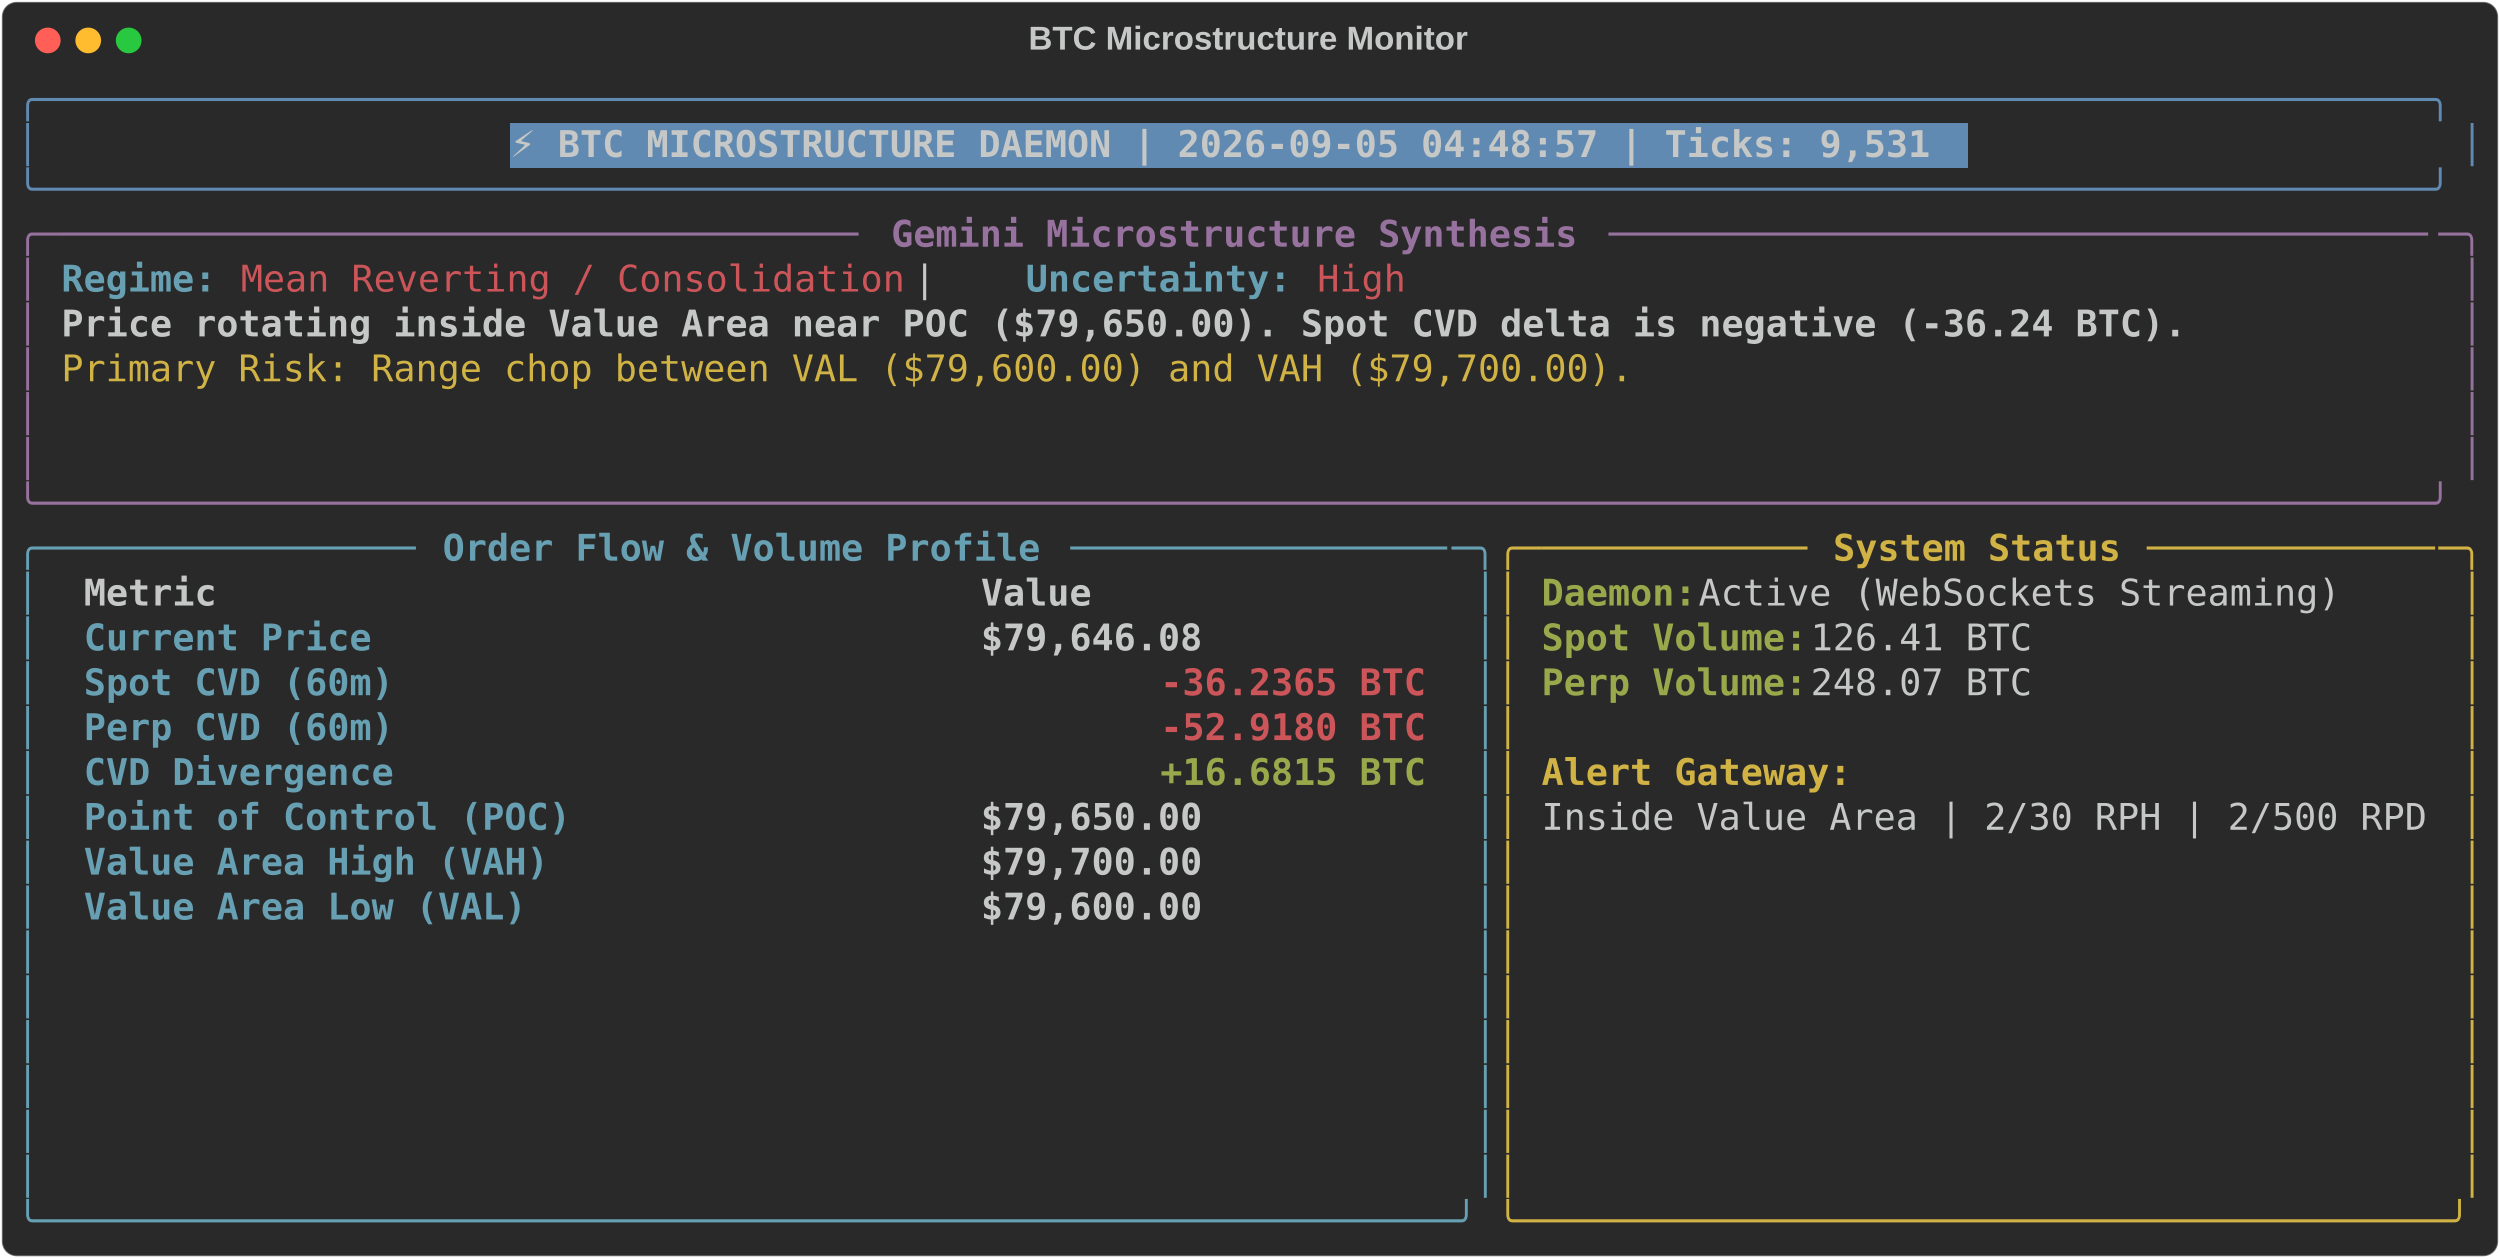
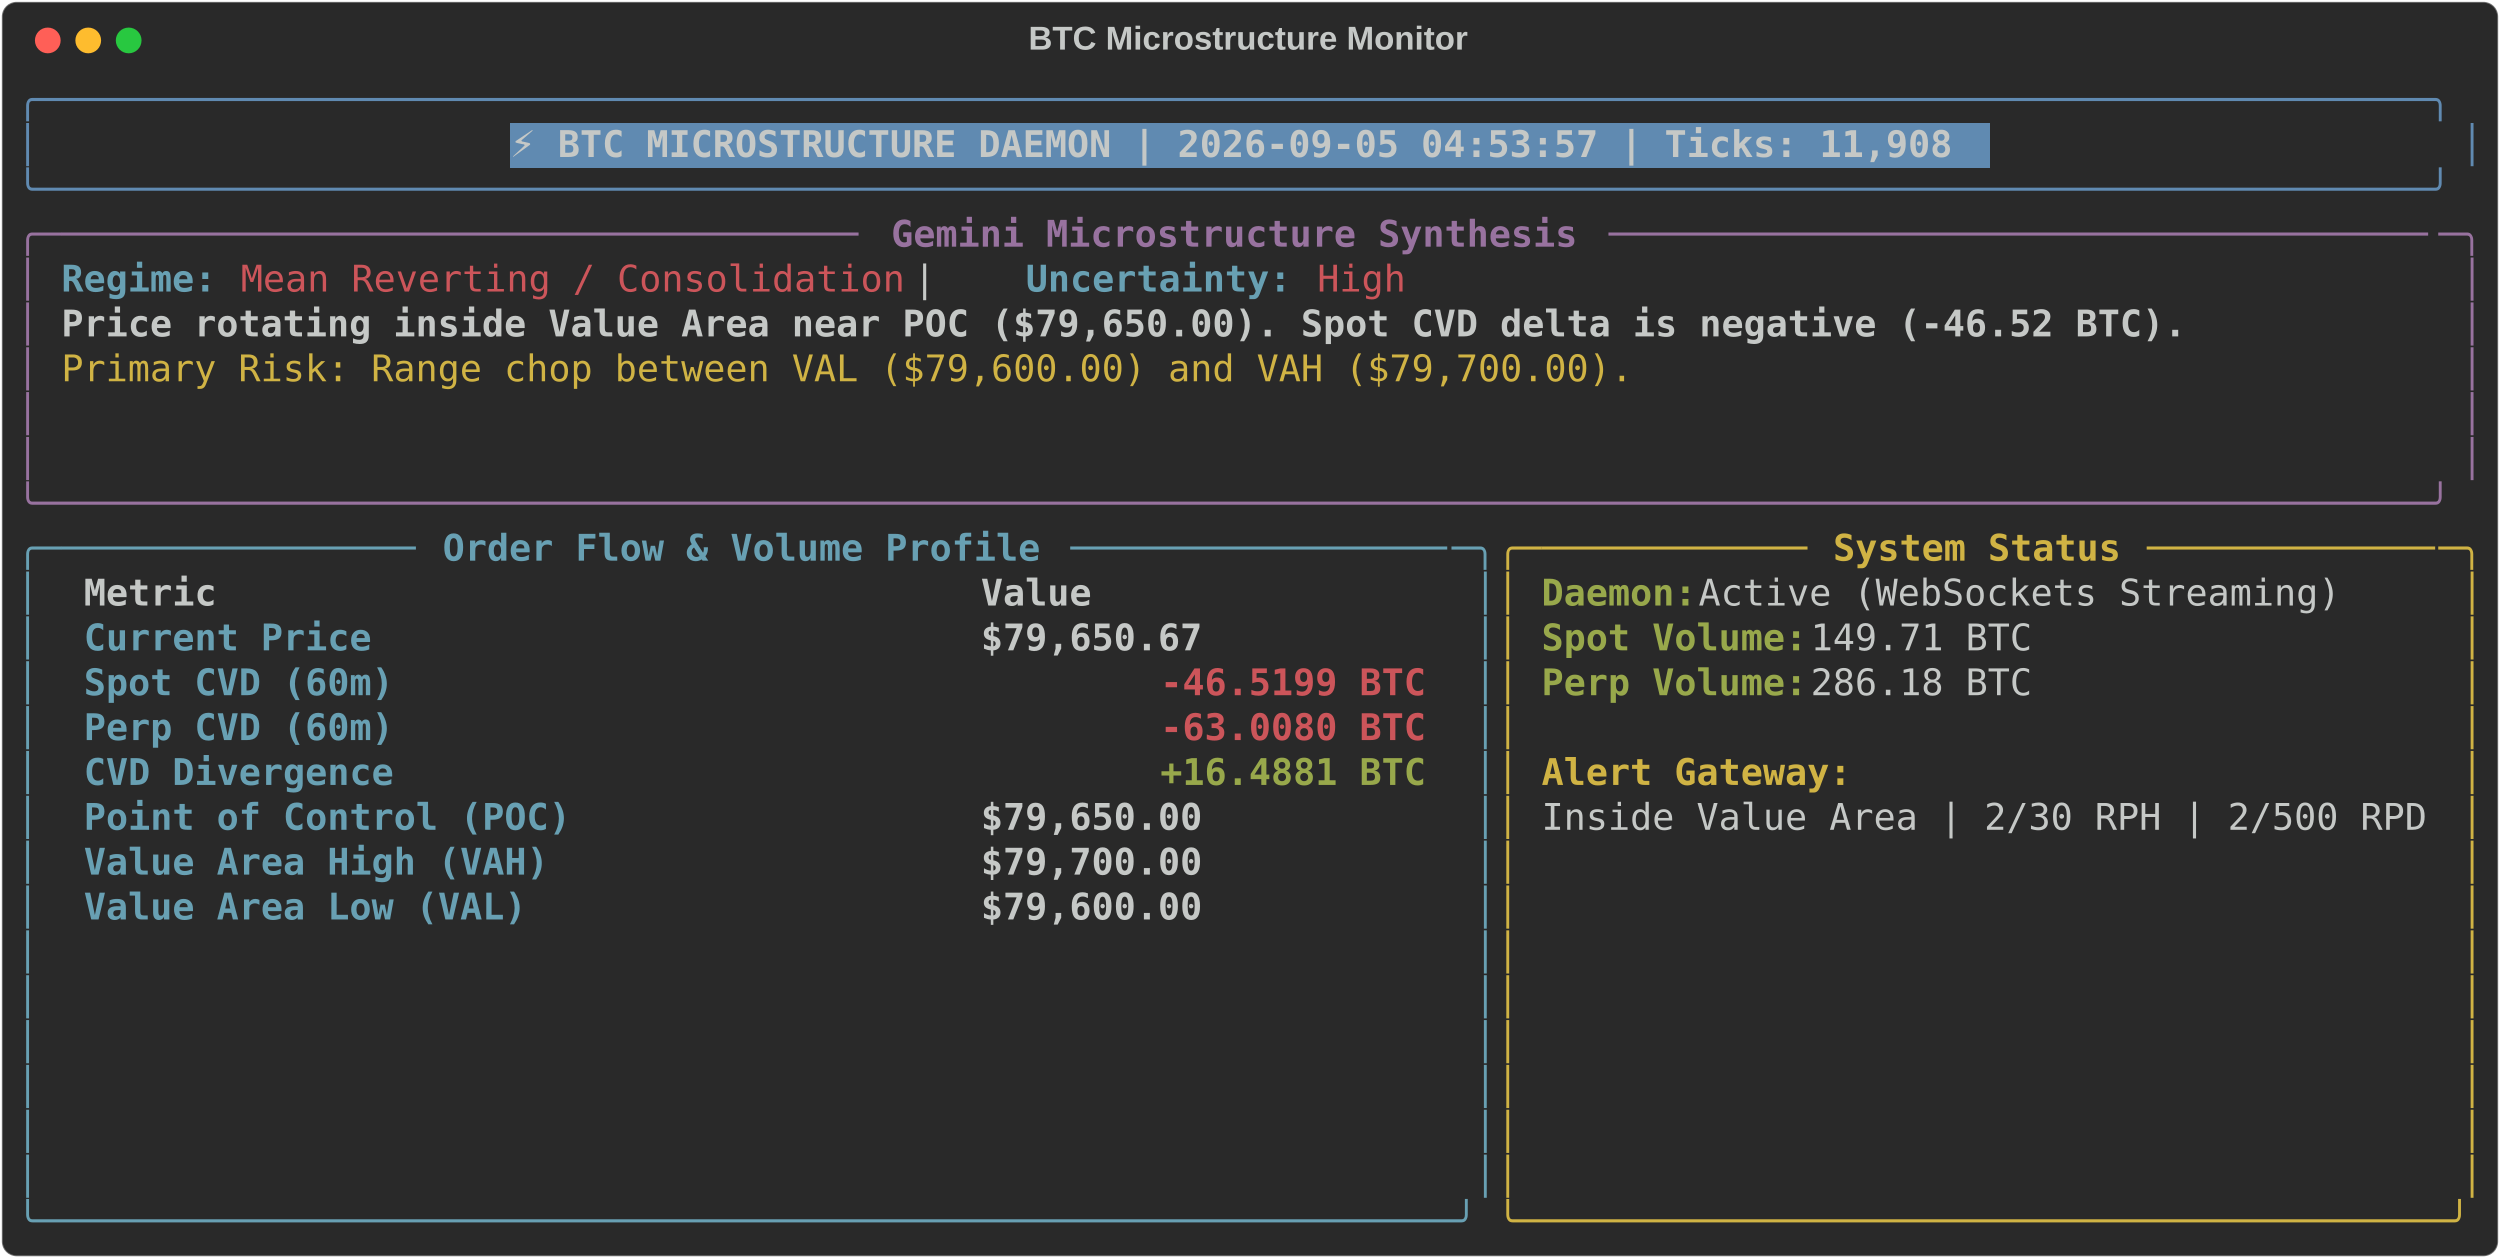
<svg xmlns="http://www.w3.org/2000/svg" class="rich-terminal" viewBox="0 0 1360 684.4">
  <style>

    @font-face {
        font-family: "Fira Code";
        src: local("FiraCode-Regular"),
                url("https://cdnjs.cloudflare.com/ajax/libs/firacode/6.2.0/woff2/FiraCode-Regular.woff2") format("woff2"),
                url("https://cdnjs.cloudflare.com/ajax/libs/firacode/6.2.0/woff/FiraCode-Regular.woff") format("woff");
        font-style: normal;
        font-weight: 400;
    }
    @font-face {
        font-family: "Fira Code";
        src: local("FiraCode-Bold"),
                url("https://cdnjs.cloudflare.com/ajax/libs/firacode/6.2.0/woff2/FiraCode-Bold.woff2") format("woff2"),
                url("https://cdnjs.cloudflare.com/ajax/libs/firacode/6.2.0/woff/FiraCode-Bold.woff") format("woff");
        font-style: bold;
        font-weight: 700;
    }

-     .terminal-2297185936-matrix {
+     .terminal-2285979309-matrix {
        font-family: Fira Code, monospace;
        font-size: 20px;
        line-height: 24.4px;
        font-variant-east-asian: full-width;
    }

-     .terminal-2297185936-title {
+     .terminal-2285979309-title {
        font-size: 18px;
        font-weight: bold;
        font-family: arial;
    }

-     .terminal-2297185936-r1 { fill: #608ab1 }
- .terminal-2297185936-r2 { fill: #c5c8c6 }
- .terminal-2297185936-r3 { fill: #c5c8c6;font-weight: bold }
- .terminal-2297185936-r4 { fill: #98729f }
- .terminal-2297185936-r5 { fill: #98729f;font-weight: bold }
- .terminal-2297185936-r6 { fill: #68a0b3;font-weight: bold }
- .terminal-2297185936-r7 { fill: #cc555a }
- .terminal-2297185936-r8 { fill: #d0b344 }
- .terminal-2297185936-r9 { fill: #68a0b3 }
- .terminal-2297185936-r10 { fill: #d0b344;font-weight: bold }
- .terminal-2297185936-r11 { fill: #98a84b;font-weight: bold }
- .terminal-2297185936-r12 { fill: #cc555a;font-weight: bold }
+     .terminal-2285979309-r1 { fill: #608ab1 }
+ .terminal-2285979309-r2 { fill: #c5c8c6 }
+ .terminal-2285979309-r3 { fill: #c5c8c6;font-weight: bold }
+ .terminal-2285979309-r4 { fill: #98729f }
+ .terminal-2285979309-r5 { fill: #98729f;font-weight: bold }
+ .terminal-2285979309-r6 { fill: #68a0b3;font-weight: bold }
+ .terminal-2285979309-r7 { fill: #cc555a }
+ .terminal-2285979309-r8 { fill: #d0b344 }
+ .terminal-2285979309-r9 { fill: #68a0b3 }
+ .terminal-2285979309-r10 { fill: #d0b344;font-weight: bold }
+ .terminal-2285979309-r11 { fill: #98a84b;font-weight: bold }
+ .terminal-2285979309-r12 { fill: #cc555a;font-weight: bold }
    </style>
  <defs>
-     <clipPath id="terminal-2297185936-clip-terminal">
+     <clipPath id="terminal-2285979309-clip-terminal">
      <rect x="0" y="0" width="1341.0" height="633.4" />
    </clipPath>
-     <clipPath id="terminal-2297185936-line-0">
+     <clipPath id="terminal-2285979309-line-0">
      <rect x="0" y="1.5" width="1342" height="24.65" />
    </clipPath>
-     <clipPath id="terminal-2297185936-line-1">
+     <clipPath id="terminal-2285979309-line-1">
      <rect x="0" y="25.9" width="1342" height="24.65" />
    </clipPath>
-     <clipPath id="terminal-2297185936-line-2">
+     <clipPath id="terminal-2285979309-line-2">
      <rect x="0" y="50.3" width="1342" height="24.65" />
    </clipPath>
-     <clipPath id="terminal-2297185936-line-3">
+     <clipPath id="terminal-2285979309-line-3">
      <rect x="0" y="74.7" width="1342" height="24.65" />
    </clipPath>
-     <clipPath id="terminal-2297185936-line-4">
+     <clipPath id="terminal-2285979309-line-4">
      <rect x="0" y="99.1" width="1342" height="24.65" />
    </clipPath>
-     <clipPath id="terminal-2297185936-line-5">
+     <clipPath id="terminal-2285979309-line-5">
      <rect x="0" y="123.5" width="1342" height="24.65" />
    </clipPath>
-     <clipPath id="terminal-2297185936-line-6">
+     <clipPath id="terminal-2285979309-line-6">
      <rect x="0" y="147.9" width="1342" height="24.65" />
    </clipPath>
-     <clipPath id="terminal-2297185936-line-7">
+     <clipPath id="terminal-2285979309-line-7">
      <rect x="0" y="172.3" width="1342" height="24.65" />
    </clipPath>
-     <clipPath id="terminal-2297185936-line-8">
+     <clipPath id="terminal-2285979309-line-8">
      <rect x="0" y="196.7" width="1342" height="24.65" />
    </clipPath>
-     <clipPath id="terminal-2297185936-line-9">
+     <clipPath id="terminal-2285979309-line-9">
      <rect x="0" y="221.1" width="1342" height="24.65" />
    </clipPath>
-     <clipPath id="terminal-2297185936-line-10">
+     <clipPath id="terminal-2285979309-line-10">
      <rect x="0" y="245.5" width="1342" height="24.65" />
    </clipPath>
-     <clipPath id="terminal-2297185936-line-11">
+     <clipPath id="terminal-2285979309-line-11">
      <rect x="0" y="269.9" width="1342" height="24.65" />
    </clipPath>
-     <clipPath id="terminal-2297185936-line-12">
+     <clipPath id="terminal-2285979309-line-12">
      <rect x="0" y="294.3" width="1342" height="24.65" />
    </clipPath>
-     <clipPath id="terminal-2297185936-line-13">
+     <clipPath id="terminal-2285979309-line-13">
      <rect x="0" y="318.7" width="1342" height="24.65" />
    </clipPath>
-     <clipPath id="terminal-2297185936-line-14">
+     <clipPath id="terminal-2285979309-line-14">
      <rect x="0" y="343.1" width="1342" height="24.65" />
    </clipPath>
-     <clipPath id="terminal-2297185936-line-15">
+     <clipPath id="terminal-2285979309-line-15">
      <rect x="0" y="367.5" width="1342" height="24.65" />
    </clipPath>
-     <clipPath id="terminal-2297185936-line-16">
+     <clipPath id="terminal-2285979309-line-16">
      <rect x="0" y="391.9" width="1342" height="24.65" />
    </clipPath>
-     <clipPath id="terminal-2297185936-line-17">
+     <clipPath id="terminal-2285979309-line-17">
      <rect x="0" y="416.3" width="1342" height="24.65" />
    </clipPath>
-     <clipPath id="terminal-2297185936-line-18">
+     <clipPath id="terminal-2285979309-line-18">
      <rect x="0" y="440.7" width="1342" height="24.65" />
    </clipPath>
-     <clipPath id="terminal-2297185936-line-19">
+     <clipPath id="terminal-2285979309-line-19">
      <rect x="0" y="465.1" width="1342" height="24.65" />
    </clipPath>
-     <clipPath id="terminal-2297185936-line-20">
+     <clipPath id="terminal-2285979309-line-20">
      <rect x="0" y="489.5" width="1342" height="24.65" />
    </clipPath>
-     <clipPath id="terminal-2297185936-line-21">
+     <clipPath id="terminal-2285979309-line-21">
      <rect x="0" y="513.9" width="1342" height="24.65" />
    </clipPath>
-     <clipPath id="terminal-2297185936-line-22">
+     <clipPath id="terminal-2285979309-line-22">
      <rect x="0" y="538.3" width="1342" height="24.65" />
    </clipPath>
-     <clipPath id="terminal-2297185936-line-23">
+     <clipPath id="terminal-2285979309-line-23">
      <rect x="0" y="562.7" width="1342" height="24.65" />
    </clipPath>
-     <clipPath id="terminal-2297185936-line-24">
+     <clipPath id="terminal-2285979309-line-24">
      <rect x="0" y="587.1" width="1342" height="24.65" />
    </clipPath>
  </defs>
  <rect fill="#292929" stroke="rgba(255,255,255,0.35)" stroke-width="1" x="1" y="1" width="1358" height="682.4" rx="8" />
-   <text class="terminal-2297185936-title" fill="#c5c8c6" text-anchor="middle" x="679" y="27">BTC Microstructure Monitor</text>
+   <text class="terminal-2285979309-title" fill="#c5c8c6" text-anchor="middle" x="679" y="27">BTC Microstructure Monitor</text>
  <g transform="translate(26,22)">
    <circle cx="0" cy="0" r="7" fill="#ff5f57" />
    <circle cx="22" cy="0" r="7" fill="#febc2e" />
    <circle cx="44" cy="0" r="7" fill="#28c840" />
  </g>
-   <g transform="translate(9, 41)" clip-path="url(#terminal-2297185936-clip-terminal)">
-     <rect fill="#608ab1" x="268.4" y="25.9" width="793" height="24.65" shape-rendering="crispEdges" />
-     <g class="terminal-2297185936-matrix">
-       <text class="terminal-2297185936-r1" x="0" y="20" textLength="1342" clip-path="url(#terminal-2297185936-line-0)">╭────────────────────────────────────────────────────────────────────────────────────────────────────────────╮</text>
-       <text class="terminal-2297185936-r2" x="1342" y="20" textLength="12.2" clip-path="url(#terminal-2297185936-line-0)">
- </text>
-       <text class="terminal-2297185936-r1" x="0" y="44.4" textLength="12.2" clip-path="url(#terminal-2297185936-line-1)">│</text>
-       <text class="terminal-2297185936-r3" x="268.4" y="44.4" textLength="780.8" clip-path="url(#terminal-2297185936-line-1)">⚡ BTC MICROSTRUCTURE DAEMON | 2026-09-05 04:48:57 | Ticks: 9,531</text>
-       <text class="terminal-2297185936-r1" x="1329.8" y="44.4" textLength="12.2" clip-path="url(#terminal-2297185936-line-1)">│</text>
-       <text class="terminal-2297185936-r2" x="1342" y="44.4" textLength="12.2" clip-path="url(#terminal-2297185936-line-1)">
- </text>
-       <text class="terminal-2297185936-r1" x="0" y="68.8" textLength="1342" clip-path="url(#terminal-2297185936-line-2)">╰────────────────────────────────────────────────────────────────────────────────────────────────────────────╯</text>
-       <text class="terminal-2297185936-r2" x="1342" y="68.8" textLength="12.2" clip-path="url(#terminal-2297185936-line-2)">
- </text>
-       <text class="terminal-2297185936-r4" x="0" y="93.2" textLength="24.4" clip-path="url(#terminal-2297185936-line-3)">╭─</text>
-       <text class="terminal-2297185936-r4" x="24.4" y="93.2" textLength="439.2" clip-path="url(#terminal-2297185936-line-3)">────────────────────────────────────</text>
-       <text class="terminal-2297185936-r5" x="475.8" y="93.2" textLength="378.2" clip-path="url(#terminal-2297185936-line-3)">Gemini Microstructure Synthesis</text>
-       <text class="terminal-2297185936-r4" x="866.2" y="93.2" textLength="451.4" clip-path="url(#terminal-2297185936-line-3)">─────────────────────────────────────</text>
-       <text class="terminal-2297185936-r4" x="1317.6" y="93.2" textLength="24.4" clip-path="url(#terminal-2297185936-line-3)">─╮</text>
-       <text class="terminal-2297185936-r2" x="1342" y="93.2" textLength="12.2" clip-path="url(#terminal-2297185936-line-3)">
- </text>
-       <text class="terminal-2297185936-r4" x="0" y="117.6" textLength="12.2" clip-path="url(#terminal-2297185936-line-4)">│</text>
-       <text class="terminal-2297185936-r6" x="24.4" y="117.6" textLength="85.4" clip-path="url(#terminal-2297185936-line-4)">Regime:</text>
-       <text class="terminal-2297185936-r7" x="122" y="117.6" textLength="366" clip-path="url(#terminal-2297185936-line-4)">Mean Reverting / Consolidation</text>
-       <text class="terminal-2297185936-r2" x="488" y="117.6" textLength="61" clip-path="url(#terminal-2297185936-line-4)">  |  </text>
-       <text class="terminal-2297185936-r6" x="549" y="117.6" textLength="146.4" clip-path="url(#terminal-2297185936-line-4)">Uncertainty:</text>
-       <text class="terminal-2297185936-r7" x="707.6" y="117.6" textLength="48.8" clip-path="url(#terminal-2297185936-line-4)">High</text>
-       <text class="terminal-2297185936-r4" x="1329.8" y="117.6" textLength="12.2" clip-path="url(#terminal-2297185936-line-4)">│</text>
-       <text class="terminal-2297185936-r2" x="1342" y="117.6" textLength="12.2" clip-path="url(#terminal-2297185936-line-4)">
- </text>
-       <text class="terminal-2297185936-r4" x="0" y="142" textLength="12.2" clip-path="url(#terminal-2297185936-line-5)">│</text>
-       <text class="terminal-2297185936-r3" x="24.4" y="142" textLength="1171.2" clip-path="url(#terminal-2297185936-line-5)">Price rotating inside Value Area near POC ($79,650.00). Spot CVD delta is negative (-36.24 BTC).</text>
-       <text class="terminal-2297185936-r4" x="1329.8" y="142" textLength="12.2" clip-path="url(#terminal-2297185936-line-5)">│</text>
-       <text class="terminal-2297185936-r2" x="1342" y="142" textLength="12.2" clip-path="url(#terminal-2297185936-line-5)">
- </text>
-       <text class="terminal-2297185936-r4" x="0" y="166.4" textLength="12.2" clip-path="url(#terminal-2297185936-line-6)">│</text>
-       <text class="terminal-2297185936-r8" x="24.4" y="166.4" textLength="866.2" clip-path="url(#terminal-2297185936-line-6)">Primary Risk: Range chop between VAL ($79,600.00) and VAH ($79,700.00).</text>
-       <text class="terminal-2297185936-r4" x="1329.8" y="166.4" textLength="12.2" clip-path="url(#terminal-2297185936-line-6)">│</text>
-       <text class="terminal-2297185936-r2" x="1342" y="166.4" textLength="12.2" clip-path="url(#terminal-2297185936-line-6)">
- </text>
-       <text class="terminal-2297185936-r4" x="0" y="190.8" textLength="12.2" clip-path="url(#terminal-2297185936-line-7)">│</text>
-       <text class="terminal-2297185936-r4" x="1329.8" y="190.8" textLength="12.2" clip-path="url(#terminal-2297185936-line-7)">│</text>
-       <text class="terminal-2297185936-r2" x="1342" y="190.8" textLength="12.2" clip-path="url(#terminal-2297185936-line-7)">
- </text>
-       <text class="terminal-2297185936-r4" x="0" y="215.2" textLength="12.2" clip-path="url(#terminal-2297185936-line-8)">│</text>
-       <text class="terminal-2297185936-r4" x="1329.8" y="215.2" textLength="12.2" clip-path="url(#terminal-2297185936-line-8)">│</text>
-       <text class="terminal-2297185936-r2" x="1342" y="215.2" textLength="12.2" clip-path="url(#terminal-2297185936-line-8)">
- </text>
-       <text class="terminal-2297185936-r4" x="0" y="239.6" textLength="1342" clip-path="url(#terminal-2297185936-line-9)">╰────────────────────────────────────────────────────────────────────────────────────────────────────────────╯</text>
-       <text class="terminal-2297185936-r2" x="1342" y="239.6" textLength="12.2" clip-path="url(#terminal-2297185936-line-9)">
- </text>
-       <text class="terminal-2297185936-r9" x="0" y="264" textLength="24.4" clip-path="url(#terminal-2297185936-line-10)">╭─</text>
-       <text class="terminal-2297185936-r9" x="24.4" y="264" textLength="195.2" clip-path="url(#terminal-2297185936-line-10)">────────────────</text>
-       <text class="terminal-2297185936-r6" x="231.8" y="264" textLength="329.4" clip-path="url(#terminal-2297185936-line-10)">Order Flow &amp; Volume Profile</text>
-       <text class="terminal-2297185936-r9" x="573.4" y="264" textLength="207.4" clip-path="url(#terminal-2297185936-line-10)">─────────────────</text>
-       <text class="terminal-2297185936-r9" x="780.8" y="264" textLength="24.4" clip-path="url(#terminal-2297185936-line-10)">─╮</text>
-       <text class="terminal-2297185936-r8" x="805.2" y="264" textLength="24.4" clip-path="url(#terminal-2297185936-line-10)">╭─</text>
-       <text class="terminal-2297185936-r8" x="829.6" y="264" textLength="146.4" clip-path="url(#terminal-2297185936-line-10)">────────────</text>
-       <text class="terminal-2297185936-r10" x="988.2" y="264" textLength="158.6" clip-path="url(#terminal-2297185936-line-10)">System Status</text>
-       <text class="terminal-2297185936-r8" x="1159" y="264" textLength="158.6" clip-path="url(#terminal-2297185936-line-10)">─────────────</text>
-       <text class="terminal-2297185936-r8" x="1317.6" y="264" textLength="24.4" clip-path="url(#terminal-2297185936-line-10)">─╮</text>
-       <text class="terminal-2297185936-r2" x="1342" y="264" textLength="12.2" clip-path="url(#terminal-2297185936-line-10)">
- </text>
-       <text class="terminal-2297185936-r9" x="0" y="288.4" textLength="12.2" clip-path="url(#terminal-2297185936-line-11)">│</text>
-       <text class="terminal-2297185936-r3" x="36.6" y="288.4" textLength="463.6" clip-path="url(#terminal-2297185936-line-11)">Metric                                </text>
-       <text class="terminal-2297185936-r3" x="524.6" y="288.4" textLength="244" clip-path="url(#terminal-2297185936-line-11)">               Value</text>
-       <text class="terminal-2297185936-r9" x="793" y="288.4" textLength="12.2" clip-path="url(#terminal-2297185936-line-11)">│</text>
-       <text class="terminal-2297185936-r8" x="805.2" y="288.4" textLength="12.2" clip-path="url(#terminal-2297185936-line-11)">│</text>
-       <text class="terminal-2297185936-r11" x="829.6" y="288.4" textLength="85.4" clip-path="url(#terminal-2297185936-line-11)">Daemon:</text>
-       <text class="terminal-2297185936-r2" x="915" y="288.4" textLength="366" clip-path="url(#terminal-2297185936-line-11)"> Active (WebSockets Streaming)</text>
-       <text class="terminal-2297185936-r8" x="1329.8" y="288.4" textLength="12.2" clip-path="url(#terminal-2297185936-line-11)">│</text>
-       <text class="terminal-2297185936-r2" x="1342" y="288.4" textLength="12.2" clip-path="url(#terminal-2297185936-line-11)">
- </text>
-       <text class="terminal-2297185936-r9" x="0" y="312.8" textLength="12.2" clip-path="url(#terminal-2297185936-line-12)">│</text>
-       <text class="terminal-2297185936-r6" x="36.6" y="312.8" textLength="463.6" clip-path="url(#terminal-2297185936-line-12)">Current Price                         </text>
-       <text class="terminal-2297185936-r3" x="524.6" y="312.8" textLength="244" clip-path="url(#terminal-2297185936-line-12)">          $79,646.08</text>
-       <text class="terminal-2297185936-r9" x="793" y="312.8" textLength="12.2" clip-path="url(#terminal-2297185936-line-12)">│</text>
-       <text class="terminal-2297185936-r8" x="805.2" y="312.8" textLength="12.2" clip-path="url(#terminal-2297185936-line-12)">│</text>
-       <text class="terminal-2297185936-r11" x="829.6" y="312.8" textLength="146.4" clip-path="url(#terminal-2297185936-line-12)">Spot Volume:</text>
-       <text class="terminal-2297185936-r2" x="976" y="312.8" textLength="134.2" clip-path="url(#terminal-2297185936-line-12)"> 126.41 BTC</text>
-       <text class="terminal-2297185936-r8" x="1329.8" y="312.8" textLength="12.2" clip-path="url(#terminal-2297185936-line-12)">│</text>
-       <text class="terminal-2297185936-r2" x="1342" y="312.8" textLength="12.2" clip-path="url(#terminal-2297185936-line-12)">
- </text>
-       <text class="terminal-2297185936-r9" x="0" y="337.2" textLength="12.2" clip-path="url(#terminal-2297185936-line-13)">│</text>
-       <text class="terminal-2297185936-r6" x="36.6" y="337.2" textLength="463.6" clip-path="url(#terminal-2297185936-line-13)">Spot CVD (60m)                        </text>
-       <text class="terminal-2297185936-r12" x="622.2" y="337.2" textLength="146.4" clip-path="url(#terminal-2297185936-line-13)">-36.2365 BTC</text>
-       <text class="terminal-2297185936-r9" x="793" y="337.2" textLength="12.2" clip-path="url(#terminal-2297185936-line-13)">│</text>
-       <text class="terminal-2297185936-r8" x="805.2" y="337.2" textLength="12.2" clip-path="url(#terminal-2297185936-line-13)">│</text>
-       <text class="terminal-2297185936-r11" x="829.6" y="337.2" textLength="146.4" clip-path="url(#terminal-2297185936-line-13)">Perp Volume:</text>
-       <text class="terminal-2297185936-r2" x="976" y="337.2" textLength="134.2" clip-path="url(#terminal-2297185936-line-13)"> 248.07 BTC</text>
-       <text class="terminal-2297185936-r8" x="1329.8" y="337.2" textLength="12.2" clip-path="url(#terminal-2297185936-line-13)">│</text>
-       <text class="terminal-2297185936-r2" x="1342" y="337.2" textLength="12.2" clip-path="url(#terminal-2297185936-line-13)">
- </text>
-       <text class="terminal-2297185936-r9" x="0" y="361.6" textLength="12.2" clip-path="url(#terminal-2297185936-line-14)">│</text>
-       <text class="terminal-2297185936-r6" x="36.6" y="361.6" textLength="463.6" clip-path="url(#terminal-2297185936-line-14)">Perp CVD (60m)                        </text>
-       <text class="terminal-2297185936-r12" x="622.2" y="361.6" textLength="146.4" clip-path="url(#terminal-2297185936-line-14)">-52.9180 BTC</text>
-       <text class="terminal-2297185936-r9" x="793" y="361.6" textLength="12.2" clip-path="url(#terminal-2297185936-line-14)">│</text>
-       <text class="terminal-2297185936-r8" x="805.2" y="361.6" textLength="12.2" clip-path="url(#terminal-2297185936-line-14)">│</text>
-       <text class="terminal-2297185936-r8" x="1329.8" y="361.6" textLength="12.2" clip-path="url(#terminal-2297185936-line-14)">│</text>
-       <text class="terminal-2297185936-r2" x="1342" y="361.6" textLength="12.2" clip-path="url(#terminal-2297185936-line-14)">
- </text>
-       <text class="terminal-2297185936-r9" x="0" y="386" textLength="12.2" clip-path="url(#terminal-2297185936-line-15)">│</text>
-       <text class="terminal-2297185936-r6" x="36.6" y="386" textLength="463.6" clip-path="url(#terminal-2297185936-line-15)">CVD Divergence                        </text>
-       <text class="terminal-2297185936-r11" x="622.2" y="386" textLength="146.4" clip-path="url(#terminal-2297185936-line-15)">+16.6815 BTC</text>
-       <text class="terminal-2297185936-r9" x="793" y="386" textLength="12.2" clip-path="url(#terminal-2297185936-line-15)">│</text>
-       <text class="terminal-2297185936-r8" x="805.2" y="386" textLength="12.2" clip-path="url(#terminal-2297185936-line-15)">│</text>
-       <text class="terminal-2297185936-r10" x="829.6" y="386" textLength="170.8" clip-path="url(#terminal-2297185936-line-15)">Alert Gateway:</text>
-       <text class="terminal-2297185936-r8" x="1329.8" y="386" textLength="12.2" clip-path="url(#terminal-2297185936-line-15)">│</text>
-       <text class="terminal-2297185936-r2" x="1342" y="386" textLength="12.2" clip-path="url(#terminal-2297185936-line-15)">
- </text>
-       <text class="terminal-2297185936-r9" x="0" y="410.4" textLength="12.2" clip-path="url(#terminal-2297185936-line-16)">│</text>
-       <text class="terminal-2297185936-r6" x="36.6" y="410.4" textLength="463.6" clip-path="url(#terminal-2297185936-line-16)">Point of Control (POC)                </text>
-       <text class="terminal-2297185936-r3" x="524.6" y="410.4" textLength="244" clip-path="url(#terminal-2297185936-line-16)">          $79,650.00</text>
-       <text class="terminal-2297185936-r9" x="793" y="410.4" textLength="12.2" clip-path="url(#terminal-2297185936-line-16)">│</text>
-       <text class="terminal-2297185936-r8" x="805.2" y="410.4" textLength="12.2" clip-path="url(#terminal-2297185936-line-16)">│</text>
-       <text class="terminal-2297185936-r2" x="829.6" y="410.4" textLength="488" clip-path="url(#terminal-2297185936-line-16)">Inside Value Area | 2/30 RPH | 2/500 RPD</text>
-       <text class="terminal-2297185936-r8" x="1329.8" y="410.4" textLength="12.2" clip-path="url(#terminal-2297185936-line-16)">│</text>
-       <text class="terminal-2297185936-r2" x="1342" y="410.4" textLength="12.2" clip-path="url(#terminal-2297185936-line-16)">
- </text>
-       <text class="terminal-2297185936-r9" x="0" y="434.8" textLength="12.2" clip-path="url(#terminal-2297185936-line-17)">│</text>
-       <text class="terminal-2297185936-r6" x="36.6" y="434.8" textLength="463.6" clip-path="url(#terminal-2297185936-line-17)">Value Area High (VAH)                 </text>
-       <text class="terminal-2297185936-r3" x="524.6" y="434.8" textLength="244" clip-path="url(#terminal-2297185936-line-17)">          $79,700.00</text>
-       <text class="terminal-2297185936-r9" x="793" y="434.8" textLength="12.2" clip-path="url(#terminal-2297185936-line-17)">│</text>
-       <text class="terminal-2297185936-r8" x="805.2" y="434.8" textLength="12.2" clip-path="url(#terminal-2297185936-line-17)">│</text>
-       <text class="terminal-2297185936-r8" x="1329.8" y="434.8" textLength="12.2" clip-path="url(#terminal-2297185936-line-17)">│</text>
-       <text class="terminal-2297185936-r2" x="1342" y="434.8" textLength="12.2" clip-path="url(#terminal-2297185936-line-17)">
- </text>
-       <text class="terminal-2297185936-r9" x="0" y="459.2" textLength="12.2" clip-path="url(#terminal-2297185936-line-18)">│</text>
-       <text class="terminal-2297185936-r6" x="36.6" y="459.2" textLength="463.6" clip-path="url(#terminal-2297185936-line-18)">Value Area Low (VAL)                  </text>
-       <text class="terminal-2297185936-r3" x="524.6" y="459.2" textLength="244" clip-path="url(#terminal-2297185936-line-18)">          $79,600.00</text>
-       <text class="terminal-2297185936-r9" x="793" y="459.2" textLength="12.2" clip-path="url(#terminal-2297185936-line-18)">│</text>
-       <text class="terminal-2297185936-r8" x="805.2" y="459.2" textLength="12.2" clip-path="url(#terminal-2297185936-line-18)">│</text>
-       <text class="terminal-2297185936-r8" x="1329.8" y="459.2" textLength="12.2" clip-path="url(#terminal-2297185936-line-18)">│</text>
-       <text class="terminal-2297185936-r2" x="1342" y="459.2" textLength="12.2" clip-path="url(#terminal-2297185936-line-18)">
- </text>
-       <text class="terminal-2297185936-r9" x="0" y="483.6" textLength="12.2" clip-path="url(#terminal-2297185936-line-19)">│</text>
-       <text class="terminal-2297185936-r9" x="793" y="483.6" textLength="12.2" clip-path="url(#terminal-2297185936-line-19)">│</text>
-       <text class="terminal-2297185936-r8" x="805.2" y="483.6" textLength="12.2" clip-path="url(#terminal-2297185936-line-19)">│</text>
-       <text class="terminal-2297185936-r8" x="1329.8" y="483.6" textLength="12.2" clip-path="url(#terminal-2297185936-line-19)">│</text>
-       <text class="terminal-2297185936-r2" x="1342" y="483.6" textLength="12.2" clip-path="url(#terminal-2297185936-line-19)">
- </text>
-       <text class="terminal-2297185936-r9" x="0" y="508" textLength="12.2" clip-path="url(#terminal-2297185936-line-20)">│</text>
-       <text class="terminal-2297185936-r9" x="793" y="508" textLength="12.2" clip-path="url(#terminal-2297185936-line-20)">│</text>
-       <text class="terminal-2297185936-r8" x="805.2" y="508" textLength="12.2" clip-path="url(#terminal-2297185936-line-20)">│</text>
-       <text class="terminal-2297185936-r8" x="1329.8" y="508" textLength="12.2" clip-path="url(#terminal-2297185936-line-20)">│</text>
-       <text class="terminal-2297185936-r2" x="1342" y="508" textLength="12.2" clip-path="url(#terminal-2297185936-line-20)">
- </text>
-       <text class="terminal-2297185936-r9" x="0" y="532.4" textLength="12.2" clip-path="url(#terminal-2297185936-line-21)">│</text>
-       <text class="terminal-2297185936-r9" x="793" y="532.4" textLength="12.2" clip-path="url(#terminal-2297185936-line-21)">│</text>
-       <text class="terminal-2297185936-r8" x="805.2" y="532.4" textLength="12.2" clip-path="url(#terminal-2297185936-line-21)">│</text>
-       <text class="terminal-2297185936-r8" x="1329.8" y="532.4" textLength="12.2" clip-path="url(#terminal-2297185936-line-21)">│</text>
-       <text class="terminal-2297185936-r2" x="1342" y="532.4" textLength="12.2" clip-path="url(#terminal-2297185936-line-21)">
- </text>
-       <text class="terminal-2297185936-r9" x="0" y="556.8" textLength="12.2" clip-path="url(#terminal-2297185936-line-22)">│</text>
-       <text class="terminal-2297185936-r9" x="793" y="556.8" textLength="12.2" clip-path="url(#terminal-2297185936-line-22)">│</text>
-       <text class="terminal-2297185936-r8" x="805.2" y="556.8" textLength="12.2" clip-path="url(#terminal-2297185936-line-22)">│</text>
-       <text class="terminal-2297185936-r8" x="1329.8" y="556.8" textLength="12.2" clip-path="url(#terminal-2297185936-line-22)">│</text>
-       <text class="terminal-2297185936-r2" x="1342" y="556.8" textLength="12.2" clip-path="url(#terminal-2297185936-line-22)">
- </text>
-       <text class="terminal-2297185936-r9" x="0" y="581.2" textLength="12.2" clip-path="url(#terminal-2297185936-line-23)">│</text>
-       <text class="terminal-2297185936-r9" x="793" y="581.2" textLength="12.2" clip-path="url(#terminal-2297185936-line-23)">│</text>
-       <text class="terminal-2297185936-r8" x="805.2" y="581.2" textLength="12.2" clip-path="url(#terminal-2297185936-line-23)">│</text>
-       <text class="terminal-2297185936-r8" x="1329.8" y="581.2" textLength="12.2" clip-path="url(#terminal-2297185936-line-23)">│</text>
-       <text class="terminal-2297185936-r2" x="1342" y="581.2" textLength="12.2" clip-path="url(#terminal-2297185936-line-23)">
- </text>
-       <text class="terminal-2297185936-r9" x="0" y="605.6" textLength="12.2" clip-path="url(#terminal-2297185936-line-24)">│</text>
-       <text class="terminal-2297185936-r9" x="793" y="605.6" textLength="12.2" clip-path="url(#terminal-2297185936-line-24)">│</text>
-       <text class="terminal-2297185936-r8" x="805.2" y="605.6" textLength="12.2" clip-path="url(#terminal-2297185936-line-24)">│</text>
-       <text class="terminal-2297185936-r8" x="1329.8" y="605.6" textLength="12.2" clip-path="url(#terminal-2297185936-line-24)">│</text>
-       <text class="terminal-2297185936-r2" x="1342" y="605.6" textLength="12.2" clip-path="url(#terminal-2297185936-line-24)">
- </text>
-       <text class="terminal-2297185936-r9" x="0" y="630" textLength="805.2" clip-path="url(#terminal-2297185936-line-25)">╰────────────────────────────────────────────────────────────────╯</text>
-       <text class="terminal-2297185936-r8" x="805.2" y="630" textLength="536.8" clip-path="url(#terminal-2297185936-line-25)">╰──────────────────────────────────────────╯</text>
-       <text class="terminal-2297185936-r2" x="1342" y="630" textLength="12.2" clip-path="url(#terminal-2297185936-line-25)">
+   <g transform="translate(9, 41)" clip-path="url(#terminal-2285979309-clip-terminal)">
+     <rect fill="#608ab1" x="268.4" y="25.9" width="805.2" height="24.65" shape-rendering="crispEdges" />
+     <g class="terminal-2285979309-matrix">
+       <text class="terminal-2285979309-r1" x="0" y="20" textLength="1342" clip-path="url(#terminal-2285979309-line-0)">╭────────────────────────────────────────────────────────────────────────────────────────────────────────────╮</text>
+       <text class="terminal-2285979309-r2" x="1342" y="20" textLength="12.2" clip-path="url(#terminal-2285979309-line-0)">
+ </text>
+       <text class="terminal-2285979309-r1" x="0" y="44.4" textLength="12.2" clip-path="url(#terminal-2285979309-line-1)">│</text>
+       <text class="terminal-2285979309-r3" x="268.4" y="44.4" textLength="793" clip-path="url(#terminal-2285979309-line-1)">⚡ BTC MICROSTRUCTURE DAEMON | 2026-09-05 04:53:57 | Ticks: 11,908</text>
+       <text class="terminal-2285979309-r1" x="1329.8" y="44.4" textLength="12.2" clip-path="url(#terminal-2285979309-line-1)">│</text>
+       <text class="terminal-2285979309-r2" x="1342" y="44.4" textLength="12.2" clip-path="url(#terminal-2285979309-line-1)">
+ </text>
+       <text class="terminal-2285979309-r1" x="0" y="68.8" textLength="1342" clip-path="url(#terminal-2285979309-line-2)">╰────────────────────────────────────────────────────────────────────────────────────────────────────────────╯</text>
+       <text class="terminal-2285979309-r2" x="1342" y="68.8" textLength="12.2" clip-path="url(#terminal-2285979309-line-2)">
+ </text>
+       <text class="terminal-2285979309-r4" x="0" y="93.2" textLength="24.4" clip-path="url(#terminal-2285979309-line-3)">╭─</text>
+       <text class="terminal-2285979309-r4" x="24.4" y="93.2" textLength="439.2" clip-path="url(#terminal-2285979309-line-3)">────────────────────────────────────</text>
+       <text class="terminal-2285979309-r5" x="475.8" y="93.2" textLength="378.2" clip-path="url(#terminal-2285979309-line-3)">Gemini Microstructure Synthesis</text>
+       <text class="terminal-2285979309-r4" x="866.2" y="93.2" textLength="451.4" clip-path="url(#terminal-2285979309-line-3)">─────────────────────────────────────</text>
+       <text class="terminal-2285979309-r4" x="1317.6" y="93.2" textLength="24.4" clip-path="url(#terminal-2285979309-line-3)">─╮</text>
+       <text class="terminal-2285979309-r2" x="1342" y="93.2" textLength="12.2" clip-path="url(#terminal-2285979309-line-3)">
+ </text>
+       <text class="terminal-2285979309-r4" x="0" y="117.6" textLength="12.2" clip-path="url(#terminal-2285979309-line-4)">│</text>
+       <text class="terminal-2285979309-r6" x="24.4" y="117.6" textLength="85.4" clip-path="url(#terminal-2285979309-line-4)">Regime:</text>
+       <text class="terminal-2285979309-r7" x="122" y="117.6" textLength="366" clip-path="url(#terminal-2285979309-line-4)">Mean Reverting / Consolidation</text>
+       <text class="terminal-2285979309-r2" x="488" y="117.6" textLength="61" clip-path="url(#terminal-2285979309-line-4)">  |  </text>
+       <text class="terminal-2285979309-r6" x="549" y="117.6" textLength="146.4" clip-path="url(#terminal-2285979309-line-4)">Uncertainty:</text>
+       <text class="terminal-2285979309-r7" x="707.6" y="117.6" textLength="48.8" clip-path="url(#terminal-2285979309-line-4)">High</text>
+       <text class="terminal-2285979309-r4" x="1329.8" y="117.6" textLength="12.2" clip-path="url(#terminal-2285979309-line-4)">│</text>
+       <text class="terminal-2285979309-r2" x="1342" y="117.6" textLength="12.2" clip-path="url(#terminal-2285979309-line-4)">
+ </text>
+       <text class="terminal-2285979309-r4" x="0" y="142" textLength="12.2" clip-path="url(#terminal-2285979309-line-5)">│</text>
+       <text class="terminal-2285979309-r3" x="24.4" y="142" textLength="1171.2" clip-path="url(#terminal-2285979309-line-5)">Price rotating inside Value Area near POC ($79,650.00). Spot CVD delta is negative (-46.52 BTC).</text>
+       <text class="terminal-2285979309-r4" x="1329.8" y="142" textLength="12.2" clip-path="url(#terminal-2285979309-line-5)">│</text>
+       <text class="terminal-2285979309-r2" x="1342" y="142" textLength="12.2" clip-path="url(#terminal-2285979309-line-5)">
+ </text>
+       <text class="terminal-2285979309-r4" x="0" y="166.4" textLength="12.2" clip-path="url(#terminal-2285979309-line-6)">│</text>
+       <text class="terminal-2285979309-r8" x="24.4" y="166.4" textLength="866.2" clip-path="url(#terminal-2285979309-line-6)">Primary Risk: Range chop between VAL ($79,600.00) and VAH ($79,700.00).</text>
+       <text class="terminal-2285979309-r4" x="1329.8" y="166.4" textLength="12.2" clip-path="url(#terminal-2285979309-line-6)">│</text>
+       <text class="terminal-2285979309-r2" x="1342" y="166.4" textLength="12.2" clip-path="url(#terminal-2285979309-line-6)">
+ </text>
+       <text class="terminal-2285979309-r4" x="0" y="190.8" textLength="12.2" clip-path="url(#terminal-2285979309-line-7)">│</text>
+       <text class="terminal-2285979309-r4" x="1329.8" y="190.8" textLength="12.2" clip-path="url(#terminal-2285979309-line-7)">│</text>
+       <text class="terminal-2285979309-r2" x="1342" y="190.8" textLength="12.2" clip-path="url(#terminal-2285979309-line-7)">
+ </text>
+       <text class="terminal-2285979309-r4" x="0" y="215.2" textLength="12.2" clip-path="url(#terminal-2285979309-line-8)">│</text>
+       <text class="terminal-2285979309-r4" x="1329.8" y="215.2" textLength="12.2" clip-path="url(#terminal-2285979309-line-8)">│</text>
+       <text class="terminal-2285979309-r2" x="1342" y="215.2" textLength="12.2" clip-path="url(#terminal-2285979309-line-8)">
+ </text>
+       <text class="terminal-2285979309-r4" x="0" y="239.6" textLength="1342" clip-path="url(#terminal-2285979309-line-9)">╰────────────────────────────────────────────────────────────────────────────────────────────────────────────╯</text>
+       <text class="terminal-2285979309-r2" x="1342" y="239.6" textLength="12.2" clip-path="url(#terminal-2285979309-line-9)">
+ </text>
+       <text class="terminal-2285979309-r9" x="0" y="264" textLength="24.4" clip-path="url(#terminal-2285979309-line-10)">╭─</text>
+       <text class="terminal-2285979309-r9" x="24.4" y="264" textLength="195.2" clip-path="url(#terminal-2285979309-line-10)">────────────────</text>
+       <text class="terminal-2285979309-r6" x="231.8" y="264" textLength="329.4" clip-path="url(#terminal-2285979309-line-10)">Order Flow &amp; Volume Profile</text>
+       <text class="terminal-2285979309-r9" x="573.4" y="264" textLength="207.4" clip-path="url(#terminal-2285979309-line-10)">─────────────────</text>
+       <text class="terminal-2285979309-r9" x="780.8" y="264" textLength="24.4" clip-path="url(#terminal-2285979309-line-10)">─╮</text>
+       <text class="terminal-2285979309-r8" x="805.2" y="264" textLength="24.4" clip-path="url(#terminal-2285979309-line-10)">╭─</text>
+       <text class="terminal-2285979309-r8" x="829.6" y="264" textLength="146.4" clip-path="url(#terminal-2285979309-line-10)">────────────</text>
+       <text class="terminal-2285979309-r10" x="988.2" y="264" textLength="158.6" clip-path="url(#terminal-2285979309-line-10)">System Status</text>
+       <text class="terminal-2285979309-r8" x="1159" y="264" textLength="158.6" clip-path="url(#terminal-2285979309-line-10)">─────────────</text>
+       <text class="terminal-2285979309-r8" x="1317.6" y="264" textLength="24.4" clip-path="url(#terminal-2285979309-line-10)">─╮</text>
+       <text class="terminal-2285979309-r2" x="1342" y="264" textLength="12.2" clip-path="url(#terminal-2285979309-line-10)">
+ </text>
+       <text class="terminal-2285979309-r9" x="0" y="288.4" textLength="12.2" clip-path="url(#terminal-2285979309-line-11)">│</text>
+       <text class="terminal-2285979309-r3" x="36.6" y="288.4" textLength="463.6" clip-path="url(#terminal-2285979309-line-11)">Metric                                </text>
+       <text class="terminal-2285979309-r3" x="524.6" y="288.4" textLength="244" clip-path="url(#terminal-2285979309-line-11)">               Value</text>
+       <text class="terminal-2285979309-r9" x="793" y="288.4" textLength="12.2" clip-path="url(#terminal-2285979309-line-11)">│</text>
+       <text class="terminal-2285979309-r8" x="805.2" y="288.4" textLength="12.2" clip-path="url(#terminal-2285979309-line-11)">│</text>
+       <text class="terminal-2285979309-r11" x="829.6" y="288.4" textLength="85.4" clip-path="url(#terminal-2285979309-line-11)">Daemon:</text>
+       <text class="terminal-2285979309-r2" x="915" y="288.4" textLength="366" clip-path="url(#terminal-2285979309-line-11)"> Active (WebSockets Streaming)</text>
+       <text class="terminal-2285979309-r8" x="1329.8" y="288.4" textLength="12.2" clip-path="url(#terminal-2285979309-line-11)">│</text>
+       <text class="terminal-2285979309-r2" x="1342" y="288.4" textLength="12.2" clip-path="url(#terminal-2285979309-line-11)">
+ </text>
+       <text class="terminal-2285979309-r9" x="0" y="312.8" textLength="12.2" clip-path="url(#terminal-2285979309-line-12)">│</text>
+       <text class="terminal-2285979309-r6" x="36.6" y="312.8" textLength="463.6" clip-path="url(#terminal-2285979309-line-12)">Current Price                         </text>
+       <text class="terminal-2285979309-r3" x="524.6" y="312.8" textLength="244" clip-path="url(#terminal-2285979309-line-12)">          $79,650.67</text>
+       <text class="terminal-2285979309-r9" x="793" y="312.8" textLength="12.2" clip-path="url(#terminal-2285979309-line-12)">│</text>
+       <text class="terminal-2285979309-r8" x="805.2" y="312.8" textLength="12.2" clip-path="url(#terminal-2285979309-line-12)">│</text>
+       <text class="terminal-2285979309-r11" x="829.6" y="312.8" textLength="146.4" clip-path="url(#terminal-2285979309-line-12)">Spot Volume:</text>
+       <text class="terminal-2285979309-r2" x="976" y="312.8" textLength="134.2" clip-path="url(#terminal-2285979309-line-12)"> 149.71 BTC</text>
+       <text class="terminal-2285979309-r8" x="1329.8" y="312.8" textLength="12.2" clip-path="url(#terminal-2285979309-line-12)">│</text>
+       <text class="terminal-2285979309-r2" x="1342" y="312.8" textLength="12.2" clip-path="url(#terminal-2285979309-line-12)">
+ </text>
+       <text class="terminal-2285979309-r9" x="0" y="337.2" textLength="12.2" clip-path="url(#terminal-2285979309-line-13)">│</text>
+       <text class="terminal-2285979309-r6" x="36.6" y="337.2" textLength="463.6" clip-path="url(#terminal-2285979309-line-13)">Spot CVD (60m)                        </text>
+       <text class="terminal-2285979309-r12" x="622.2" y="337.2" textLength="146.4" clip-path="url(#terminal-2285979309-line-13)">-46.5199 BTC</text>
+       <text class="terminal-2285979309-r9" x="793" y="337.2" textLength="12.2" clip-path="url(#terminal-2285979309-line-13)">│</text>
+       <text class="terminal-2285979309-r8" x="805.2" y="337.2" textLength="12.2" clip-path="url(#terminal-2285979309-line-13)">│</text>
+       <text class="terminal-2285979309-r11" x="829.6" y="337.2" textLength="146.4" clip-path="url(#terminal-2285979309-line-13)">Perp Volume:</text>
+       <text class="terminal-2285979309-r2" x="976" y="337.2" textLength="134.2" clip-path="url(#terminal-2285979309-line-13)"> 286.18 BTC</text>
+       <text class="terminal-2285979309-r8" x="1329.8" y="337.2" textLength="12.2" clip-path="url(#terminal-2285979309-line-13)">│</text>
+       <text class="terminal-2285979309-r2" x="1342" y="337.2" textLength="12.2" clip-path="url(#terminal-2285979309-line-13)">
+ </text>
+       <text class="terminal-2285979309-r9" x="0" y="361.6" textLength="12.2" clip-path="url(#terminal-2285979309-line-14)">│</text>
+       <text class="terminal-2285979309-r6" x="36.6" y="361.6" textLength="463.6" clip-path="url(#terminal-2285979309-line-14)">Perp CVD (60m)                        </text>
+       <text class="terminal-2285979309-r12" x="622.2" y="361.6" textLength="146.4" clip-path="url(#terminal-2285979309-line-14)">-63.0080 BTC</text>
+       <text class="terminal-2285979309-r9" x="793" y="361.6" textLength="12.2" clip-path="url(#terminal-2285979309-line-14)">│</text>
+       <text class="terminal-2285979309-r8" x="805.2" y="361.6" textLength="12.2" clip-path="url(#terminal-2285979309-line-14)">│</text>
+       <text class="terminal-2285979309-r8" x="1329.8" y="361.6" textLength="12.2" clip-path="url(#terminal-2285979309-line-14)">│</text>
+       <text class="terminal-2285979309-r2" x="1342" y="361.6" textLength="12.2" clip-path="url(#terminal-2285979309-line-14)">
+ </text>
+       <text class="terminal-2285979309-r9" x="0" y="386" textLength="12.2" clip-path="url(#terminal-2285979309-line-15)">│</text>
+       <text class="terminal-2285979309-r6" x="36.6" y="386" textLength="463.6" clip-path="url(#terminal-2285979309-line-15)">CVD Divergence                        </text>
+       <text class="terminal-2285979309-r11" x="622.2" y="386" textLength="146.4" clip-path="url(#terminal-2285979309-line-15)">+16.4881 BTC</text>
+       <text class="terminal-2285979309-r9" x="793" y="386" textLength="12.2" clip-path="url(#terminal-2285979309-line-15)">│</text>
+       <text class="terminal-2285979309-r8" x="805.2" y="386" textLength="12.2" clip-path="url(#terminal-2285979309-line-15)">│</text>
+       <text class="terminal-2285979309-r10" x="829.6" y="386" textLength="170.8" clip-path="url(#terminal-2285979309-line-15)">Alert Gateway:</text>
+       <text class="terminal-2285979309-r8" x="1329.8" y="386" textLength="12.2" clip-path="url(#terminal-2285979309-line-15)">│</text>
+       <text class="terminal-2285979309-r2" x="1342" y="386" textLength="12.2" clip-path="url(#terminal-2285979309-line-15)">
+ </text>
+       <text class="terminal-2285979309-r9" x="0" y="410.4" textLength="12.2" clip-path="url(#terminal-2285979309-line-16)">│</text>
+       <text class="terminal-2285979309-r6" x="36.6" y="410.4" textLength="463.6" clip-path="url(#terminal-2285979309-line-16)">Point of Control (POC)                </text>
+       <text class="terminal-2285979309-r3" x="524.6" y="410.4" textLength="244" clip-path="url(#terminal-2285979309-line-16)">          $79,650.00</text>
+       <text class="terminal-2285979309-r9" x="793" y="410.4" textLength="12.2" clip-path="url(#terminal-2285979309-line-16)">│</text>
+       <text class="terminal-2285979309-r8" x="805.2" y="410.4" textLength="12.2" clip-path="url(#terminal-2285979309-line-16)">│</text>
+       <text class="terminal-2285979309-r2" x="829.6" y="410.4" textLength="488" clip-path="url(#terminal-2285979309-line-16)">Inside Value Area | 2/30 RPH | 2/500 RPD</text>
+       <text class="terminal-2285979309-r8" x="1329.8" y="410.4" textLength="12.2" clip-path="url(#terminal-2285979309-line-16)">│</text>
+       <text class="terminal-2285979309-r2" x="1342" y="410.4" textLength="12.2" clip-path="url(#terminal-2285979309-line-16)">
+ </text>
+       <text class="terminal-2285979309-r9" x="0" y="434.8" textLength="12.2" clip-path="url(#terminal-2285979309-line-17)">│</text>
+       <text class="terminal-2285979309-r6" x="36.6" y="434.8" textLength="463.6" clip-path="url(#terminal-2285979309-line-17)">Value Area High (VAH)                 </text>
+       <text class="terminal-2285979309-r3" x="524.6" y="434.8" textLength="244" clip-path="url(#terminal-2285979309-line-17)">          $79,700.00</text>
+       <text class="terminal-2285979309-r9" x="793" y="434.8" textLength="12.2" clip-path="url(#terminal-2285979309-line-17)">│</text>
+       <text class="terminal-2285979309-r8" x="805.2" y="434.8" textLength="12.2" clip-path="url(#terminal-2285979309-line-17)">│</text>
+       <text class="terminal-2285979309-r8" x="1329.8" y="434.8" textLength="12.2" clip-path="url(#terminal-2285979309-line-17)">│</text>
+       <text class="terminal-2285979309-r2" x="1342" y="434.8" textLength="12.2" clip-path="url(#terminal-2285979309-line-17)">
+ </text>
+       <text class="terminal-2285979309-r9" x="0" y="459.2" textLength="12.2" clip-path="url(#terminal-2285979309-line-18)">│</text>
+       <text class="terminal-2285979309-r6" x="36.6" y="459.2" textLength="463.6" clip-path="url(#terminal-2285979309-line-18)">Value Area Low (VAL)                  </text>
+       <text class="terminal-2285979309-r3" x="524.6" y="459.2" textLength="244" clip-path="url(#terminal-2285979309-line-18)">          $79,600.00</text>
+       <text class="terminal-2285979309-r9" x="793" y="459.2" textLength="12.2" clip-path="url(#terminal-2285979309-line-18)">│</text>
+       <text class="terminal-2285979309-r8" x="805.2" y="459.2" textLength="12.2" clip-path="url(#terminal-2285979309-line-18)">│</text>
+       <text class="terminal-2285979309-r8" x="1329.8" y="459.2" textLength="12.2" clip-path="url(#terminal-2285979309-line-18)">│</text>
+       <text class="terminal-2285979309-r2" x="1342" y="459.2" textLength="12.2" clip-path="url(#terminal-2285979309-line-18)">
+ </text>
+       <text class="terminal-2285979309-r9" x="0" y="483.6" textLength="12.2" clip-path="url(#terminal-2285979309-line-19)">│</text>
+       <text class="terminal-2285979309-r9" x="793" y="483.6" textLength="12.2" clip-path="url(#terminal-2285979309-line-19)">│</text>
+       <text class="terminal-2285979309-r8" x="805.2" y="483.6" textLength="12.2" clip-path="url(#terminal-2285979309-line-19)">│</text>
+       <text class="terminal-2285979309-r8" x="1329.8" y="483.6" textLength="12.2" clip-path="url(#terminal-2285979309-line-19)">│</text>
+       <text class="terminal-2285979309-r2" x="1342" y="483.6" textLength="12.2" clip-path="url(#terminal-2285979309-line-19)">
+ </text>
+       <text class="terminal-2285979309-r9" x="0" y="508" textLength="12.2" clip-path="url(#terminal-2285979309-line-20)">│</text>
+       <text class="terminal-2285979309-r9" x="793" y="508" textLength="12.2" clip-path="url(#terminal-2285979309-line-20)">│</text>
+       <text class="terminal-2285979309-r8" x="805.2" y="508" textLength="12.2" clip-path="url(#terminal-2285979309-line-20)">│</text>
+       <text class="terminal-2285979309-r8" x="1329.8" y="508" textLength="12.2" clip-path="url(#terminal-2285979309-line-20)">│</text>
+       <text class="terminal-2285979309-r2" x="1342" y="508" textLength="12.2" clip-path="url(#terminal-2285979309-line-20)">
+ </text>
+       <text class="terminal-2285979309-r9" x="0" y="532.4" textLength="12.2" clip-path="url(#terminal-2285979309-line-21)">│</text>
+       <text class="terminal-2285979309-r9" x="793" y="532.4" textLength="12.2" clip-path="url(#terminal-2285979309-line-21)">│</text>
+       <text class="terminal-2285979309-r8" x="805.2" y="532.4" textLength="12.2" clip-path="url(#terminal-2285979309-line-21)">│</text>
+       <text class="terminal-2285979309-r8" x="1329.8" y="532.4" textLength="12.2" clip-path="url(#terminal-2285979309-line-21)">│</text>
+       <text class="terminal-2285979309-r2" x="1342" y="532.4" textLength="12.2" clip-path="url(#terminal-2285979309-line-21)">
+ </text>
+       <text class="terminal-2285979309-r9" x="0" y="556.8" textLength="12.2" clip-path="url(#terminal-2285979309-line-22)">│</text>
+       <text class="terminal-2285979309-r9" x="793" y="556.8" textLength="12.2" clip-path="url(#terminal-2285979309-line-22)">│</text>
+       <text class="terminal-2285979309-r8" x="805.2" y="556.8" textLength="12.2" clip-path="url(#terminal-2285979309-line-22)">│</text>
+       <text class="terminal-2285979309-r8" x="1329.8" y="556.8" textLength="12.2" clip-path="url(#terminal-2285979309-line-22)">│</text>
+       <text class="terminal-2285979309-r2" x="1342" y="556.8" textLength="12.2" clip-path="url(#terminal-2285979309-line-22)">
+ </text>
+       <text class="terminal-2285979309-r9" x="0" y="581.2" textLength="12.2" clip-path="url(#terminal-2285979309-line-23)">│</text>
+       <text class="terminal-2285979309-r9" x="793" y="581.2" textLength="12.2" clip-path="url(#terminal-2285979309-line-23)">│</text>
+       <text class="terminal-2285979309-r8" x="805.2" y="581.2" textLength="12.2" clip-path="url(#terminal-2285979309-line-23)">│</text>
+       <text class="terminal-2285979309-r8" x="1329.8" y="581.2" textLength="12.2" clip-path="url(#terminal-2285979309-line-23)">│</text>
+       <text class="terminal-2285979309-r2" x="1342" y="581.2" textLength="12.2" clip-path="url(#terminal-2285979309-line-23)">
+ </text>
+       <text class="terminal-2285979309-r9" x="0" y="605.6" textLength="12.2" clip-path="url(#terminal-2285979309-line-24)">│</text>
+       <text class="terminal-2285979309-r9" x="793" y="605.6" textLength="12.2" clip-path="url(#terminal-2285979309-line-24)">│</text>
+       <text class="terminal-2285979309-r8" x="805.2" y="605.6" textLength="12.2" clip-path="url(#terminal-2285979309-line-24)">│</text>
+       <text class="terminal-2285979309-r8" x="1329.8" y="605.6" textLength="12.2" clip-path="url(#terminal-2285979309-line-24)">│</text>
+       <text class="terminal-2285979309-r2" x="1342" y="605.6" textLength="12.2" clip-path="url(#terminal-2285979309-line-24)">
+ </text>
+       <text class="terminal-2285979309-r9" x="0" y="630" textLength="805.2" clip-path="url(#terminal-2285979309-line-25)">╰────────────────────────────────────────────────────────────────╯</text>
+       <text class="terminal-2285979309-r8" x="805.2" y="630" textLength="536.8" clip-path="url(#terminal-2285979309-line-25)">╰──────────────────────────────────────────╯</text>
+       <text class="terminal-2285979309-r2" x="1342" y="630" textLength="12.2" clip-path="url(#terminal-2285979309-line-25)">
</text>
    </g>
  </g>
</svg>
